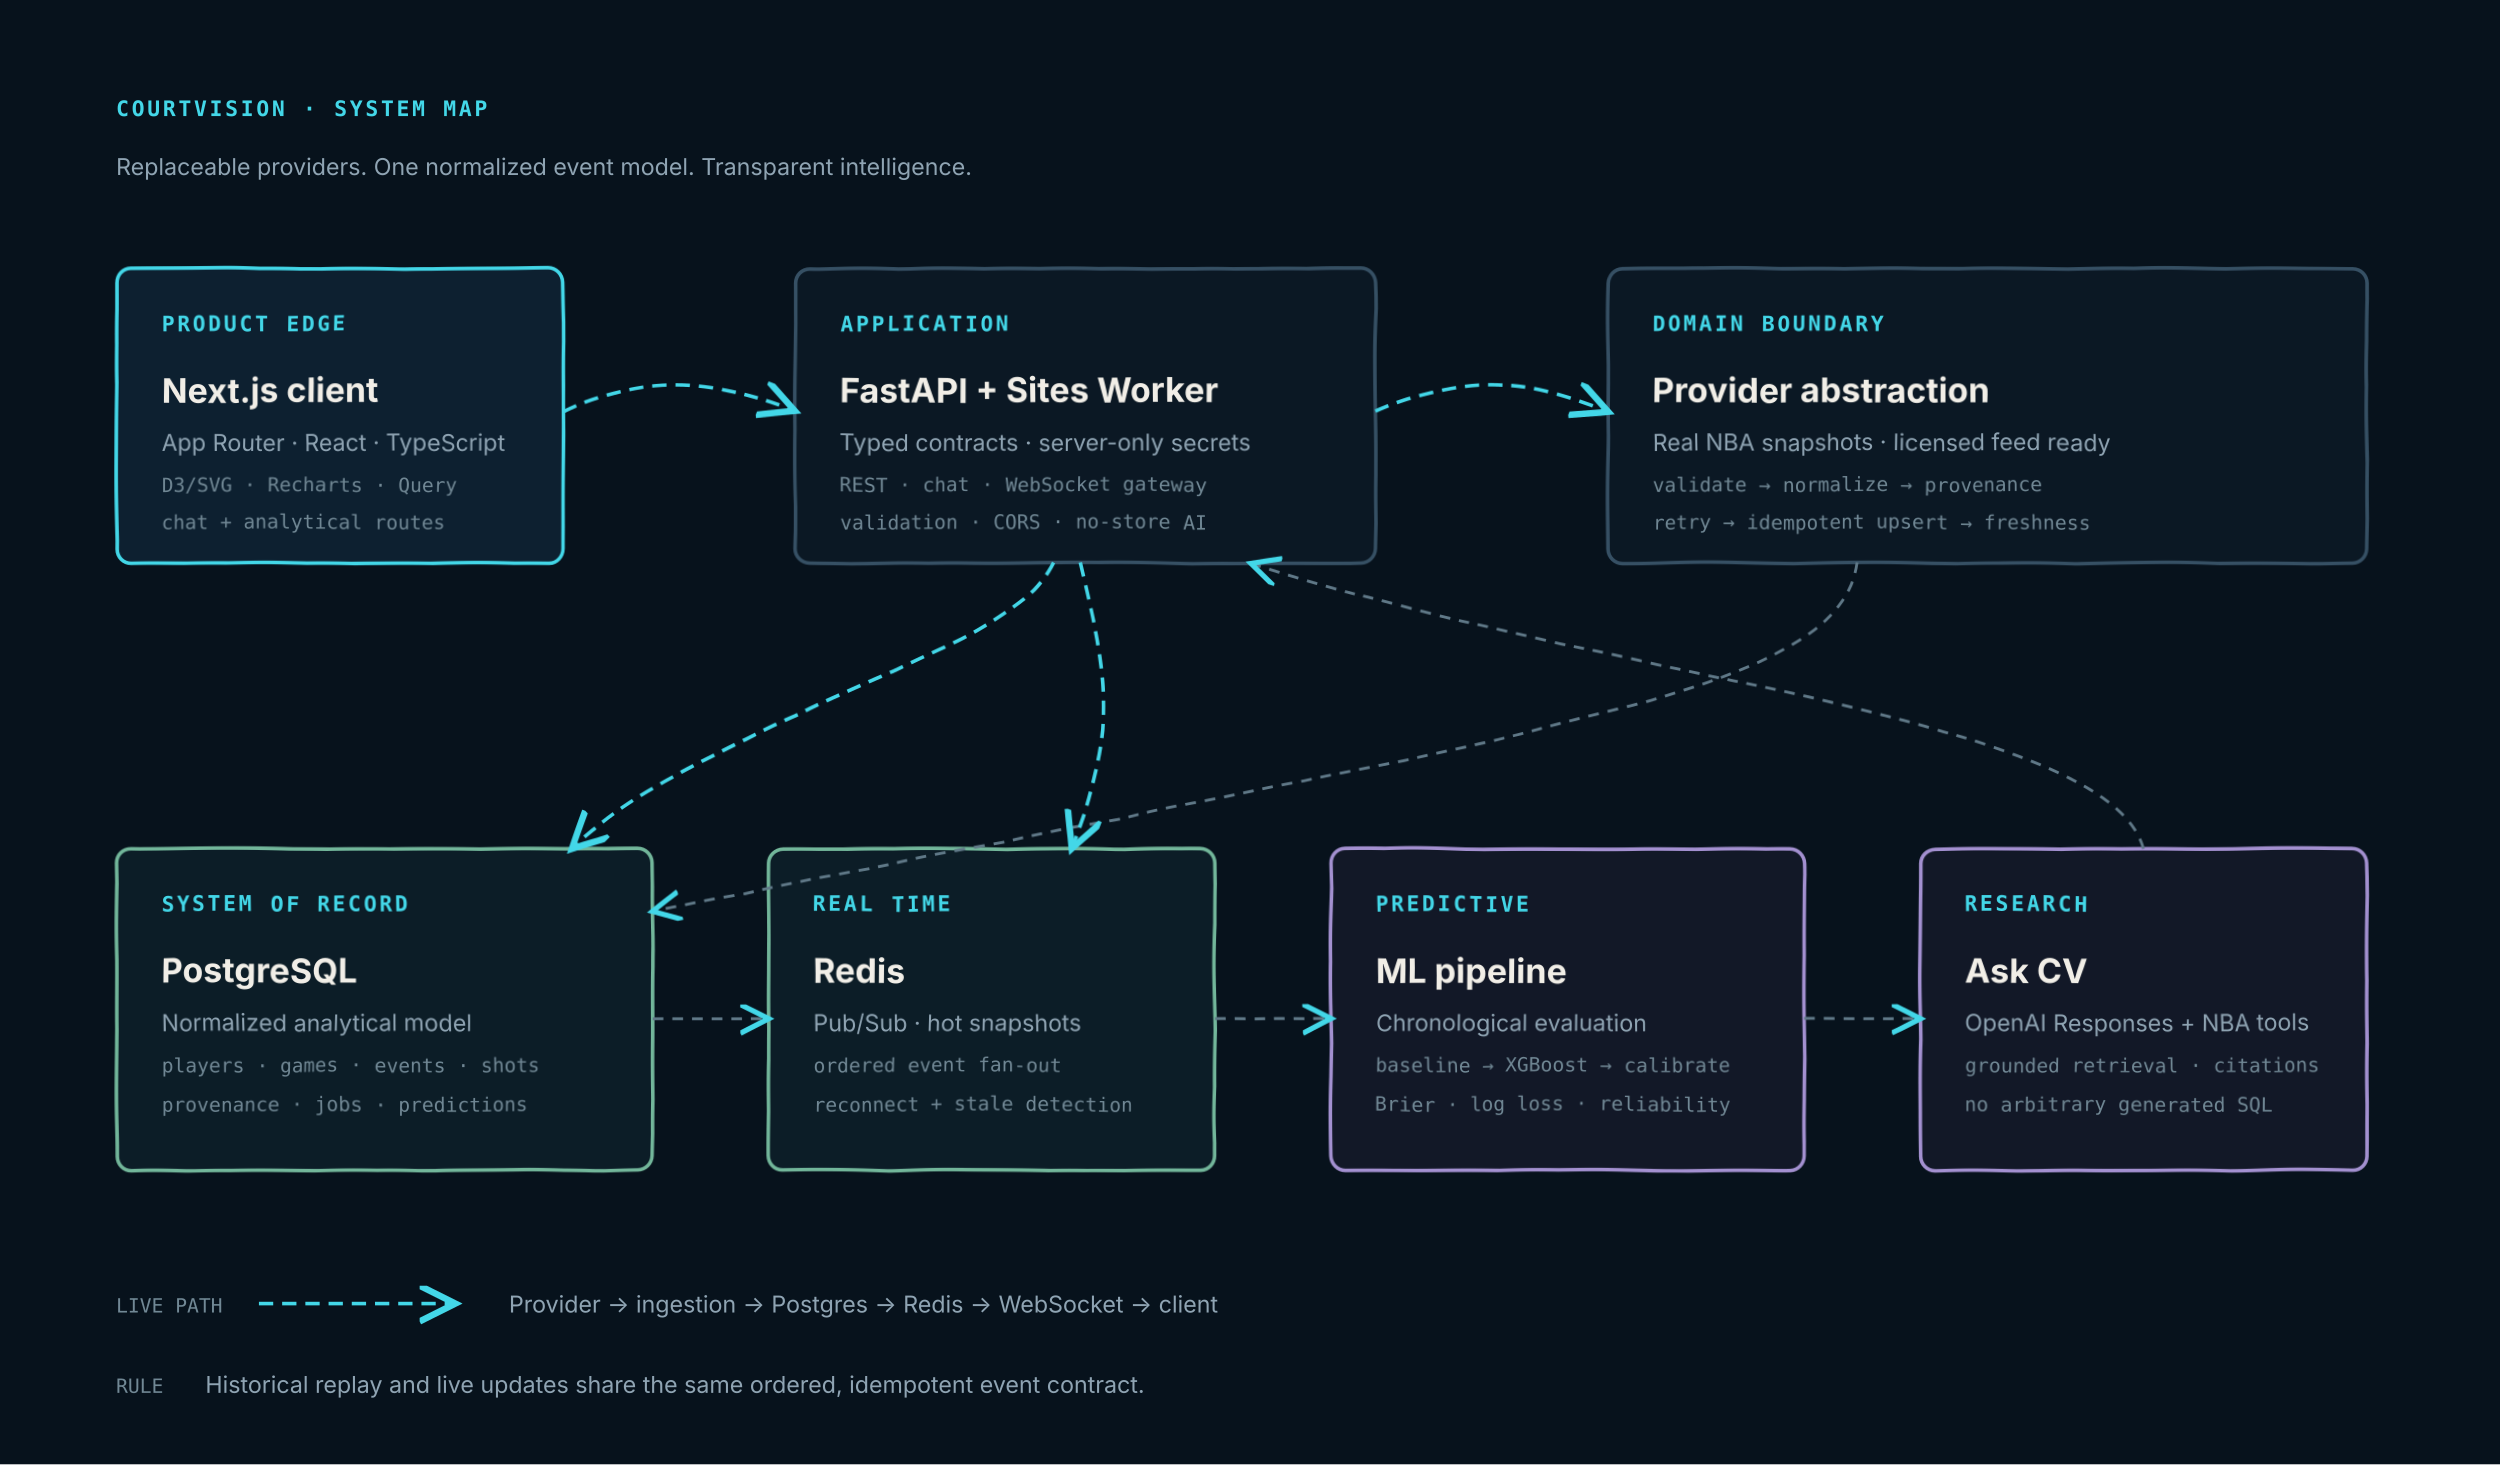
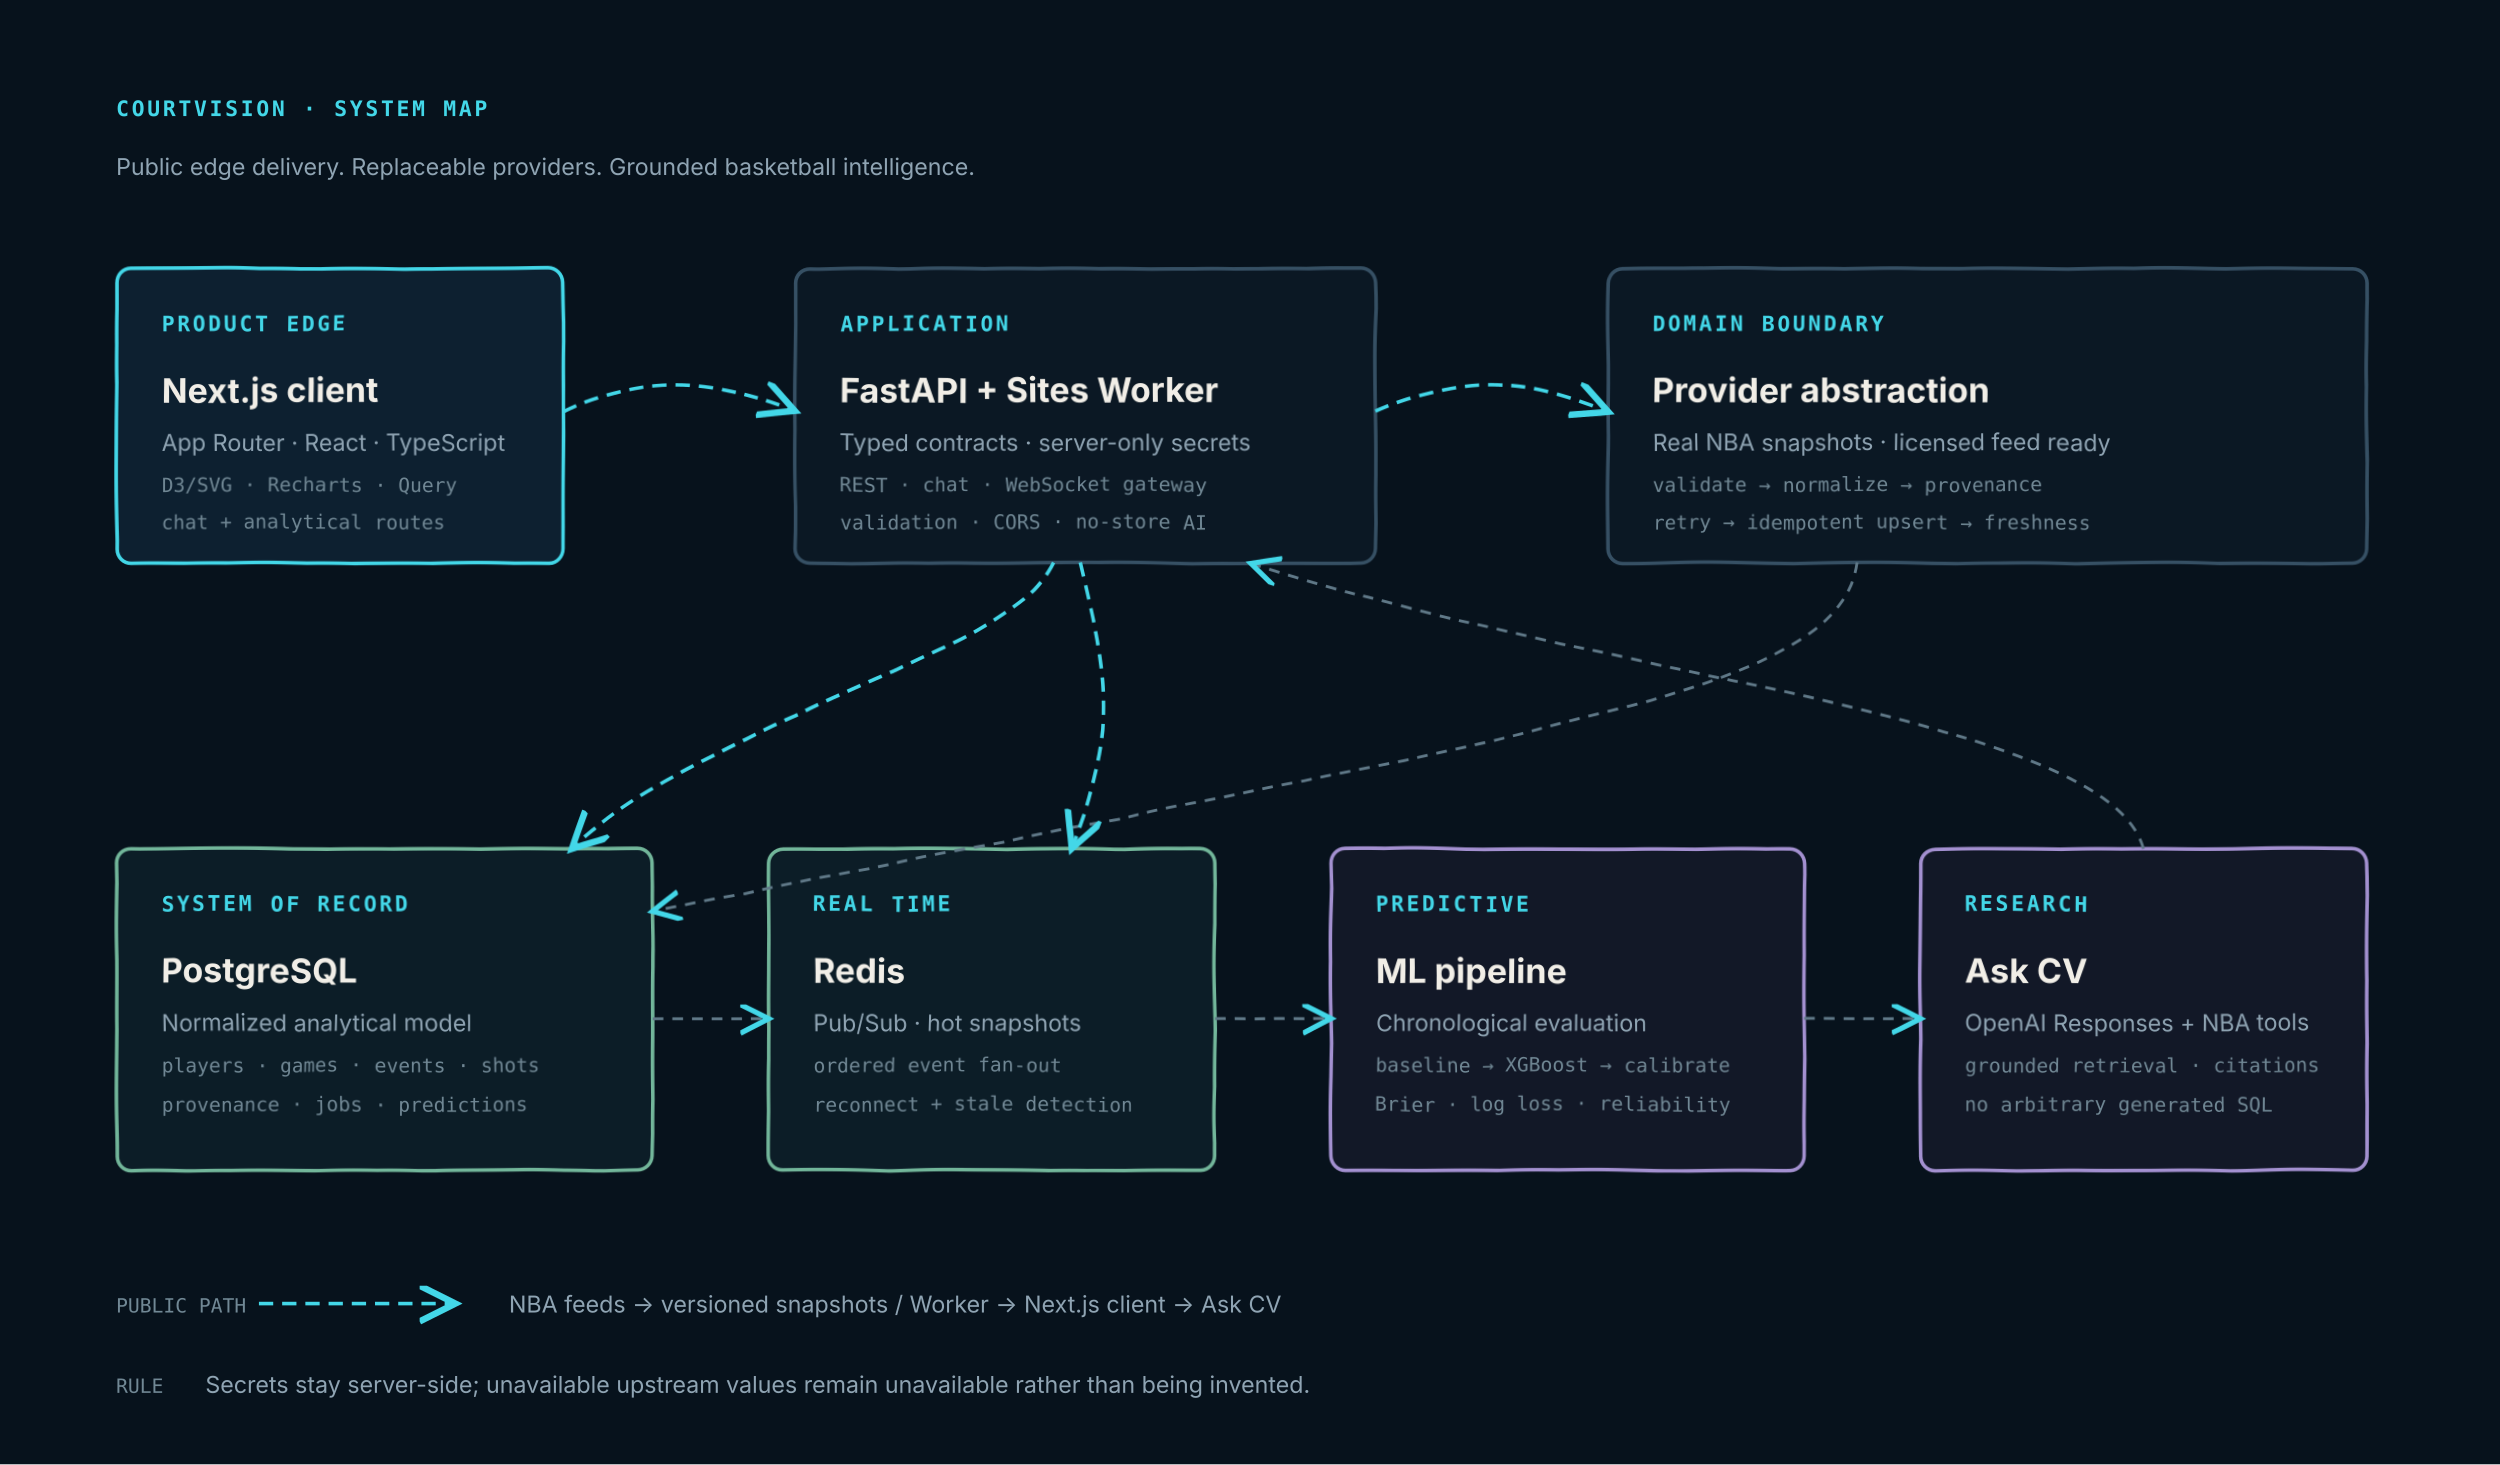
<svg xmlns="http://www.w3.org/2000/svg" width="1400" height="820" viewBox="0 0 1400 820" role="img" aria-labelledby="title desc">
  <defs>
    <filter id="rough" x="-5%" y="-5%" width="110%" height="110%">
      <feTurbulence baseFrequency="0.012" numOctaves="2" seed="5" result="noise" />
      <feDisplacementMap in="SourceGraphic" in2="noise" scale="1.5" />
    </filter>
    <marker id="arrow" markerWidth="12" markerHeight="12" refX="10" refY="5" orient="auto">
      <path d="M0,0 L10,5 L0,10" fill="none" stroke="#43d7e8" stroke-width="1.8" />
    </marker>
    <style>
      .bg{fill:#07121c}.frame{fill:#0b1824;stroke:#365064;stroke-width:2}.accent{fill:#0d2030;stroke:#43d7e8;stroke-width:2}.data{fill:#0c1d27;stroke:#72b69a;stroke-width:2}.ml{fill:#121827;stroke:#a390d0;stroke-width:2}.title{fill:#f1eee7;font:700 19px Inter,Arial,sans-serif}.sub{fill:#8fa4b3;font:13px Inter,Arial,sans-serif}.tiny{fill:#718895;font:11px Consolas,monospace}.label{fill:#43d7e8;font:700 12px Consolas,monospace;letter-spacing:1.5px}.arrow{fill:none;stroke:#43d7e8;stroke-width:2;stroke-dasharray:8 5;marker-end:url(#arrow)}.mutedArrow{fill:none;stroke:#607988;stroke-width:1.6;stroke-dasharray:6 5;marker-end:url(#arrow)}
    </style>
  </defs>
  <rect class="bg" width="1400" height="820" />
  <text x="65" y="65" class="label">COURTVISION · SYSTEM MAP</text>
-   <text x="65" y="98" class="sub">Replaceable providers. One normalized event model. Transparent intelligence.</text>
+   <text x="65" y="98" class="sub">Public edge delivery. Replaceable providers. Grounded basketball intelligence.</text>
  <g filter="url(#rough)">
    <rect x="65" y="150" width="250" height="165" rx="8" class="accent" />
    <text x="90" y="185" class="label">PRODUCT EDGE</text>
    <text x="90" y="225" class="title">Next.js client</text>
    <text x="90" y="252" class="sub">App Router · React · TypeScript</text>
    <text x="90" y="275" class="tiny">D3/SVG · Recharts · Query</text>
    <text x="90" y="296" class="tiny">chat + analytical routes</text>
    <rect x="445" y="150" width="325" height="165" rx="8" class="frame" />
    <text x="470" y="185" class="label">APPLICATION</text>
    <text x="470" y="225" class="title">FastAPI + Sites Worker</text>
    <text x="470" y="252" class="sub">Typed contracts · server-only secrets</text>
    <text x="470" y="275" class="tiny">REST · chat · WebSocket gateway</text>
    <text x="470" y="296" class="tiny">validation · CORS · no-store AI</text>
    <rect x="900" y="150" width="425" height="165" rx="8" class="frame" />
    <text x="925" y="185" class="label">DOMAIN BOUNDARY</text>
    <text x="925" y="225" class="title">Provider abstraction</text>
    <text x="925" y="252" class="sub">Real NBA snapshots · licensed feed ready</text>
    <text x="925" y="275" class="tiny">validate → normalize → provenance</text>
    <text x="925" y="296" class="tiny">retry → idempotent upsert → freshness</text>
    <rect x="65" y="475" width="300" height="180" rx="8" class="data" />
    <text x="90" y="510" class="label">SYSTEM OF RECORD</text>
    <text x="90" y="550" class="title">PostgreSQL</text>
    <text x="90" y="577" class="sub">Normalized analytical model</text>
    <text x="90" y="600" class="tiny">players · games · events · shots</text>
    <text x="90" y="622" class="tiny">provenance · jobs · predictions</text>
    <rect x="430" y="475" width="250" height="180" rx="8" class="data" />
    <text x="455" y="510" class="label">REAL TIME</text>
    <text x="455" y="550" class="title">Redis</text>
    <text x="455" y="577" class="sub">Pub/Sub · hot snapshots</text>
    <text x="455" y="600" class="tiny">ordered event fan-out</text>
    <text x="455" y="622" class="tiny">reconnect + stale detection</text>
    <rect x="745" y="475" width="265" height="180" rx="8" class="ml" />
    <text x="770" y="510" class="label">PREDICTIVE</text>
    <text x="770" y="550" class="title">ML pipeline</text>
    <text x="770" y="577" class="sub">Chronological evaluation</text>
    <text x="770" y="600" class="tiny">baseline → XGBoost → calibrate</text>
    <text x="770" y="622" class="tiny">Brier · log loss · reliability</text>
    <rect x="1075" y="475" width="250" height="180" rx="8" class="ml" />
    <text x="1100" y="510" class="label">RESEARCH</text>
    <text x="1100" y="550" class="title">Ask CV</text>
    <text x="1100" y="577" class="sub">OpenAI Responses + NBA tools</text>
    <text x="1100" y="600" class="tiny">grounded retrieval · citations</text>
    <text x="1100" y="622" class="tiny">no arbitrary generated SQL</text>
    <path d="M315 230 C360 210 395 210 445 230" class="arrow" />
    <path d="M770 230 C820 210 850 210 900 230" class="arrow" />
    <path d="M1040 315 C1030 385 890 405 365 510" class="mutedArrow" />
    <path d="M590 315 C560 370 400 400 320 475" class="arrow" />
    <path d="M605 315 C620 380 625 410 600 475" class="arrow" />
    <path d="M365 570 C390 570 405 570 430 570" class="mutedArrow" />
    <path d="M680 570 C705 570 720 570 745 570" class="mutedArrow" />
    <path d="M1010 570 C1035 570 1050 570 1075 570" class="mutedArrow" />
    <path d="M1200 475 C1180 400 900 380 700 315" class="mutedArrow" />
  </g>
-   <text x="65" y="735" class="tiny">LIVE PATH</text>
+   <text x="65" y="735" class="tiny">PUBLIC PATH</text>
  <path d="M145 730 L255 730" class="arrow" />
-   <text x="285" y="735" class="sub">Provider → ingestion → Postgres → Redis → WebSocket → client</text>
+   <text x="285" y="735" class="sub">NBA feeds → versioned snapshots / Worker → Next.js client → Ask CV</text>
  <text x="65" y="780" class="tiny">RULE</text>
-   <text x="115" y="780" class="sub">Historical replay and live updates share the same ordered, idempotent event contract.</text>
+   <text x="115" y="780" class="sub">Secrets stay server-side; unavailable upstream values remain unavailable rather than being invented.</text>
</svg>
